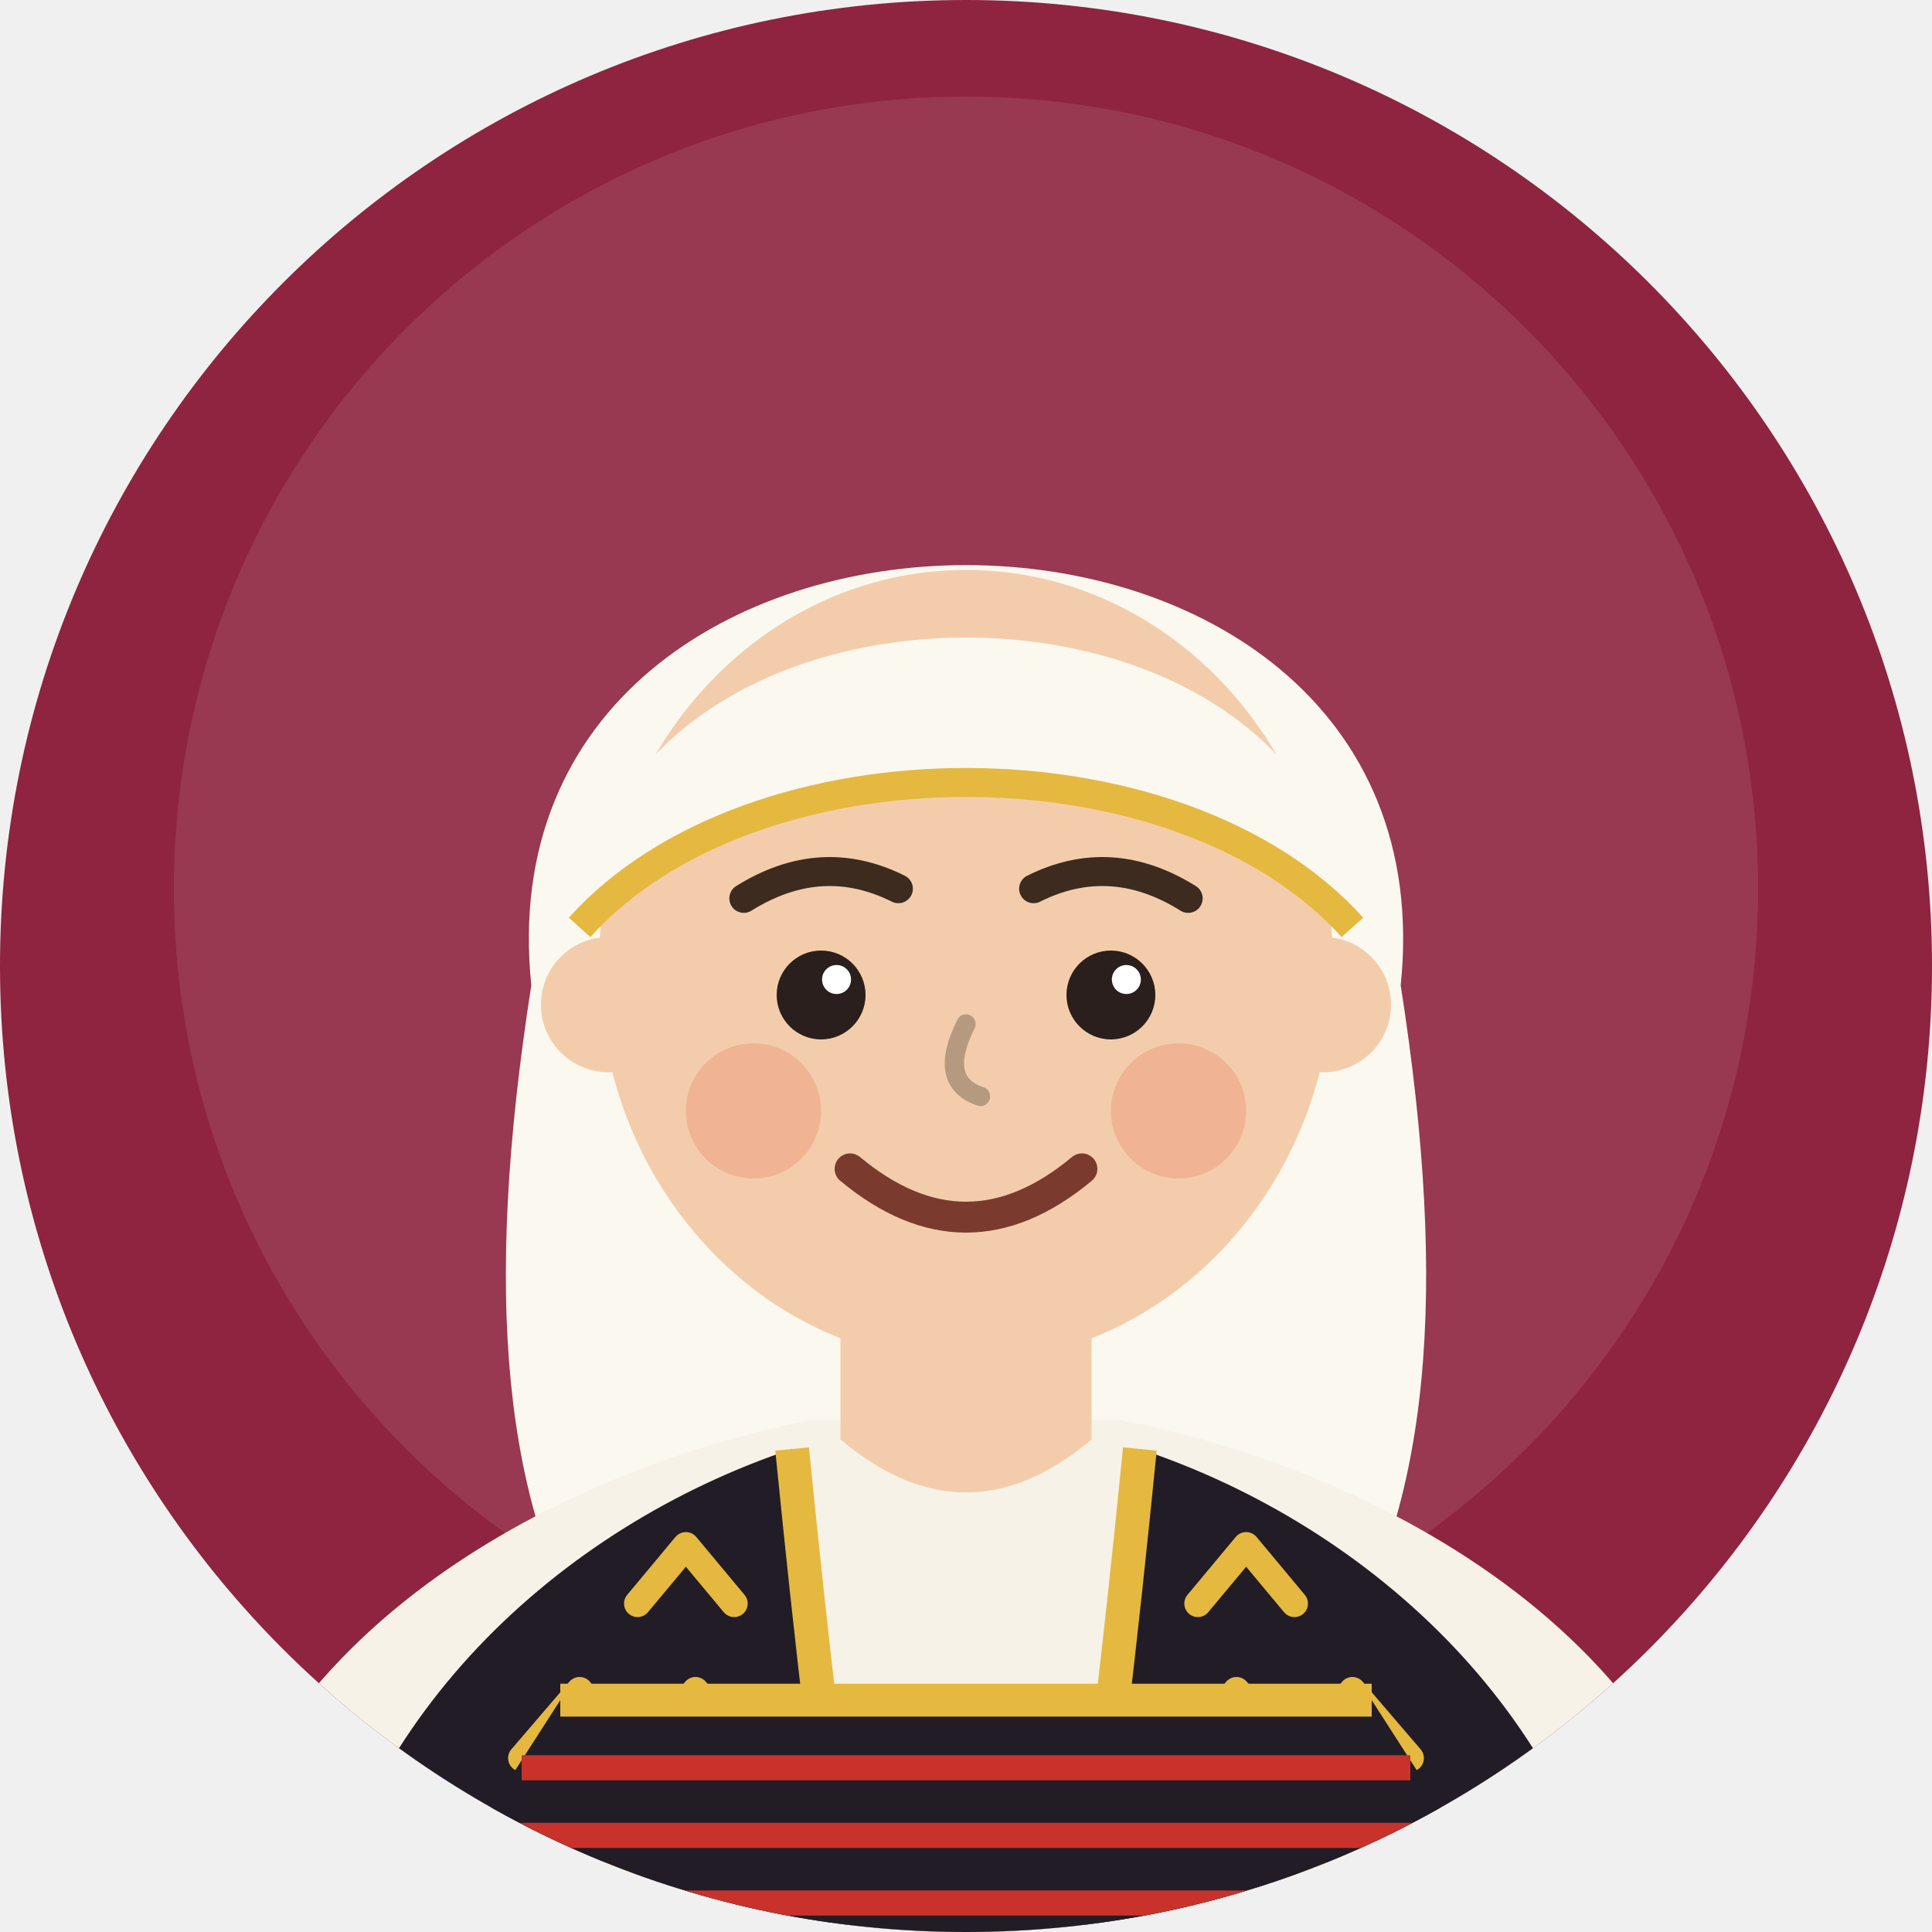
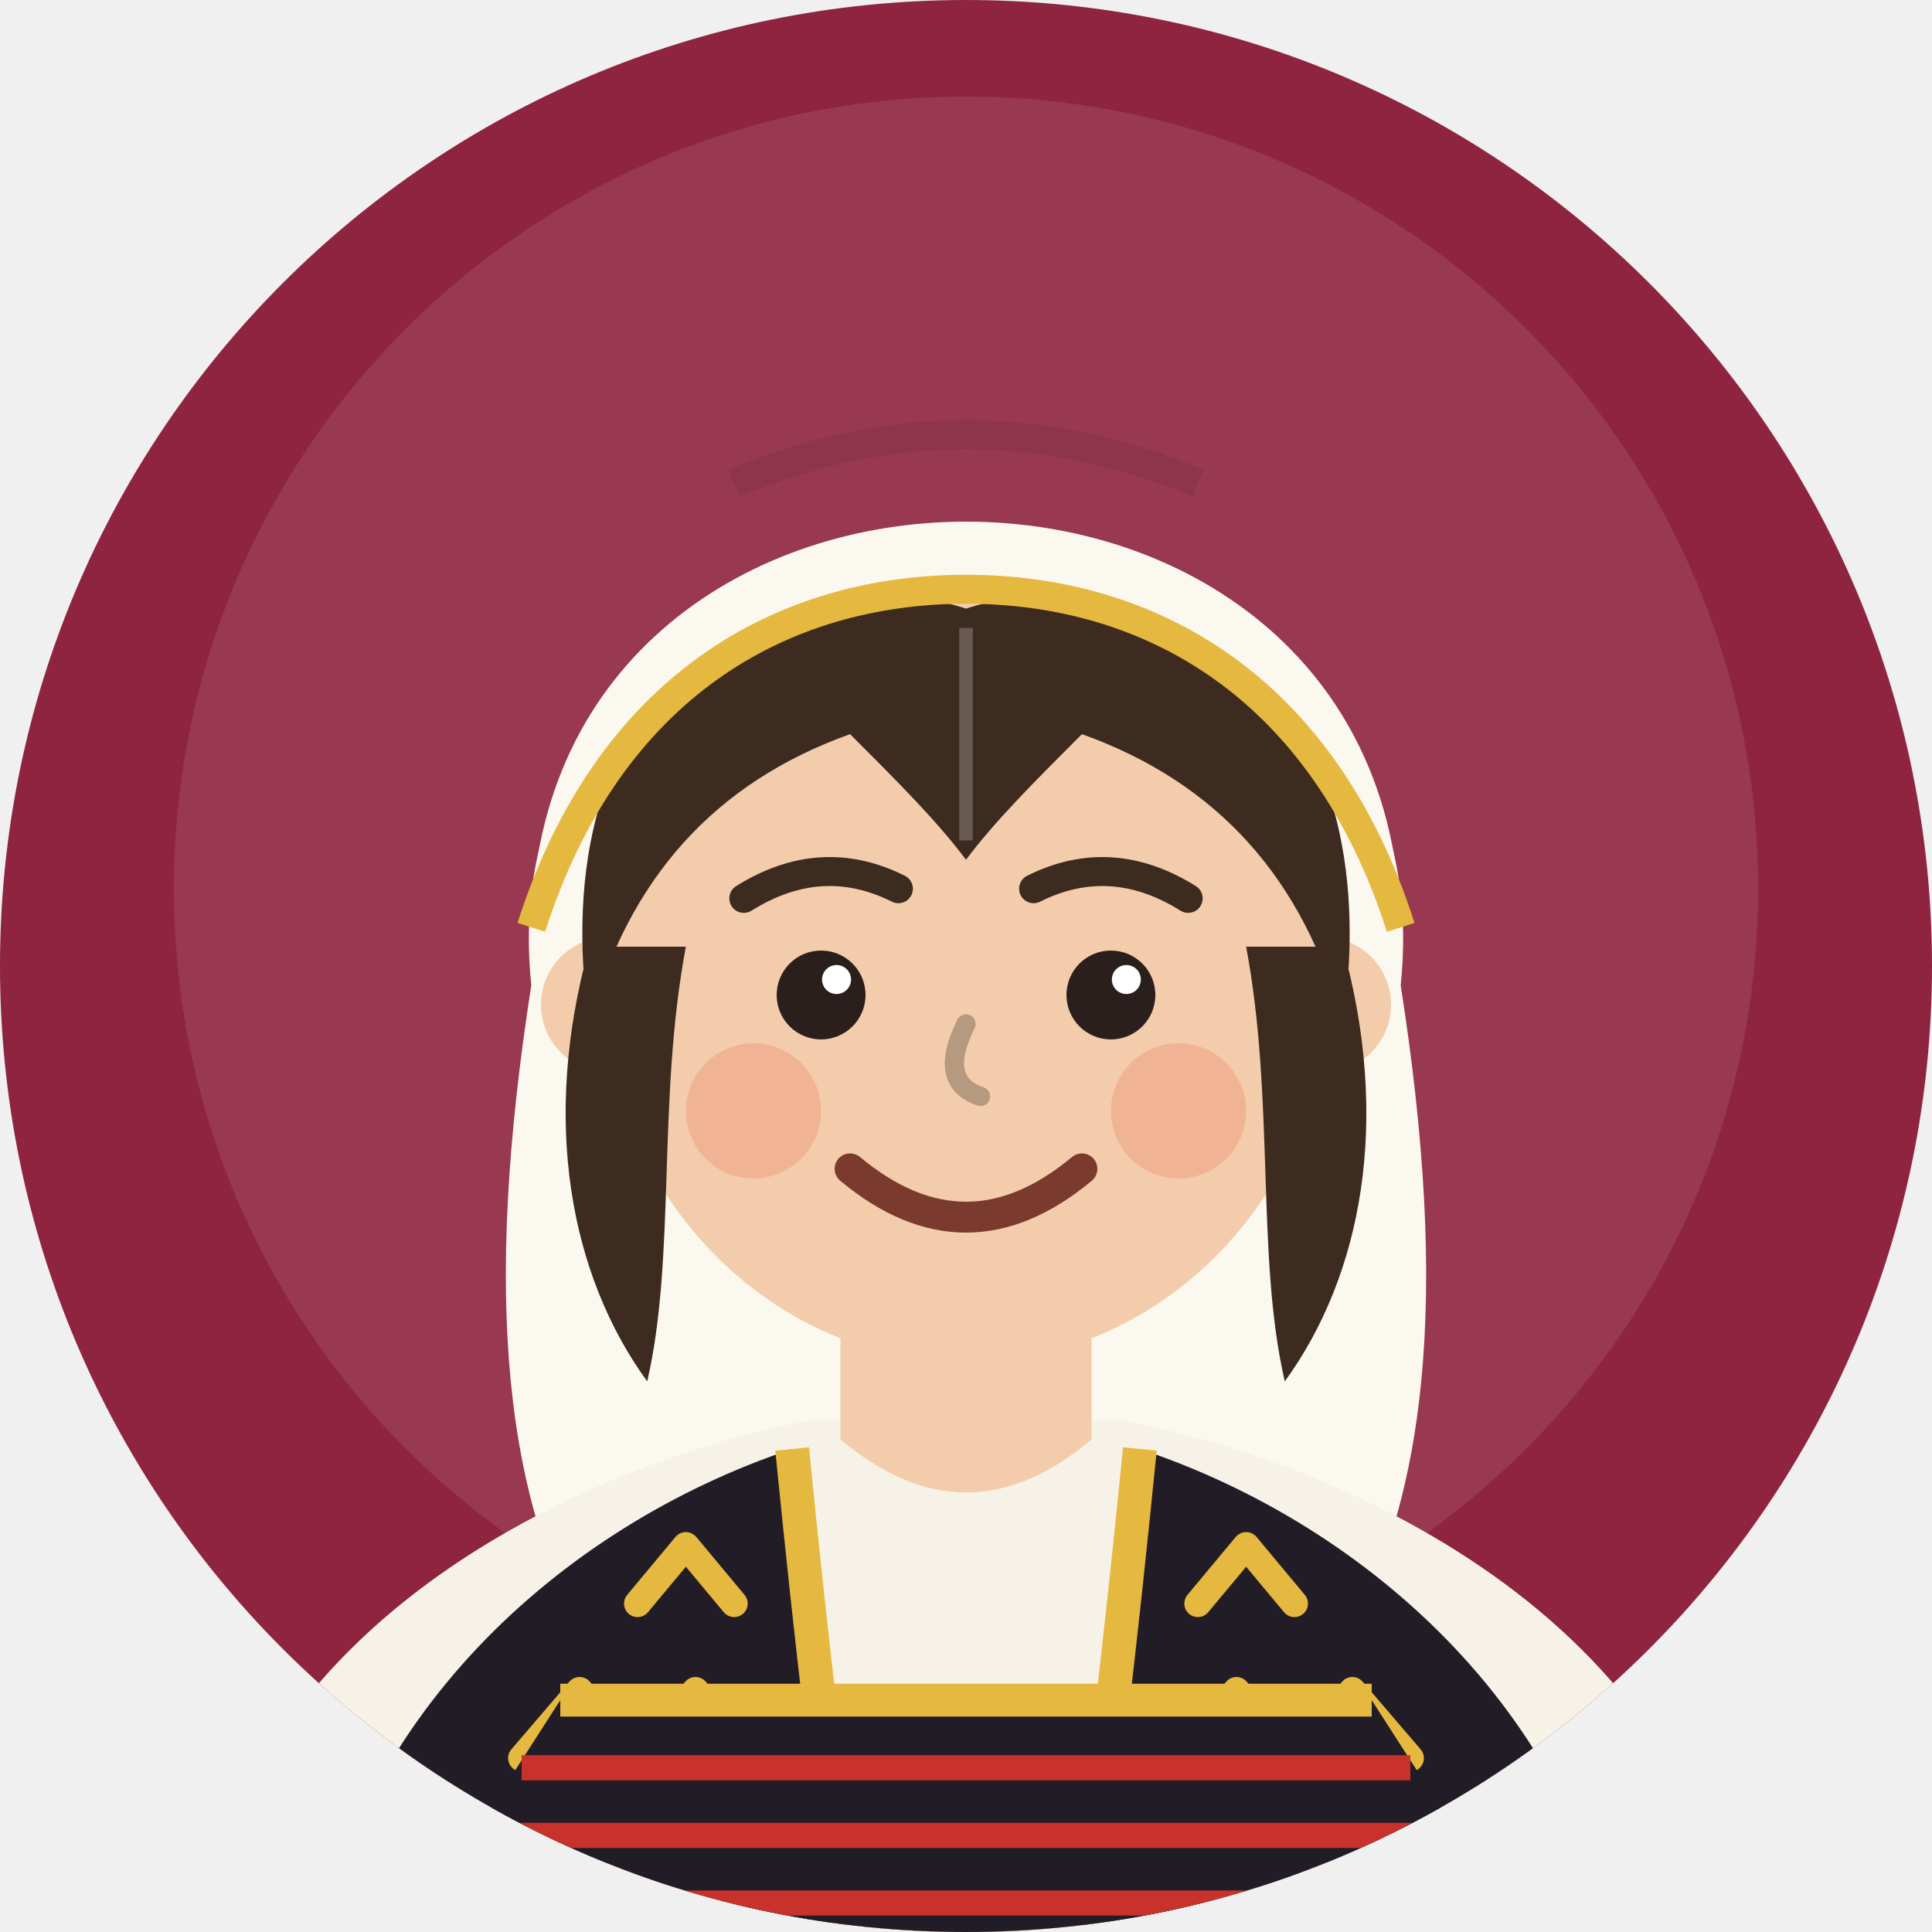
<svg xmlns="http://www.w3.org/2000/svg" viewBox="0 0 200 200">
  <defs>
    <clipPath id="c">
      <circle cx="100" cy="100" r="100" />
    </clipPath>
  </defs>
  <g clip-path="url(#c)">
    <rect width="200" height="200" fill="#8E2440" />
    <circle cx="100" cy="92" r="82" fill="#FFFFFF" opacity="0.09" />
    <path d="M55 102C49 44 151 44 145 102C150 134 148 156 138 172H62C52 156 50 134 55 102Z" fill="#FBF8F0" />
    <path d="M20 206C22 170 58 152 84 147H116C142 152 178 170 180 206Z" fill="#F7F2E7" />
    <g>
      <path d="M32 206C36 178 58 158 82 150C84 170 86 188 89 206Z" fill="#221C26" />
      <path d="M82 150C84 170 86 188 89 206" fill="none" stroke="#E5B83F" stroke-width="3.5" />
      <path d="M46 198l7-8 7 8 7-8 7 8 7-8 6 7M54 182l6-7 6 7 6-7 6 7M66 166l5-6 5 6" fill="none" stroke="#E5B83F" stroke-width="2.8" stroke-linejoin="round" stroke-linecap="round" />
    </g>
    <g transform="translate(200 0) scale(-1 1)">
      <path d="M32 206C36 178 58 158 82 150C84 170 86 188 89 206Z" fill="#221C26" />
      <path d="M82 150C84 170 86 188 89 206" fill="none" stroke="#E5B83F" stroke-width="3.5" />
      <path d="M46 198l7-8 7 8 7-8 7 8 7-8 6 7M54 182l6-7 6 7 6-7 6 7M66 166l5-6 5 6" fill="none" stroke="#E5B83F" stroke-width="2.8" stroke-linejoin="round" stroke-linecap="round" />
    </g>
    <path d="M58 176H142L160 204H40Z" fill="#221C26" />
    <path d="M54 183H146M49 190H151M44 197H156" stroke="#C8322B" stroke-width="2.6" />
    <path d="M58 176H142" stroke="#E5B83F" stroke-width="3.4" />
    <path d="M87 124V149Q100 160 113 149V124Z" fill="#F3CDAB" />
    <path d="M87 132Q100 144 113 132V124H87Z" fill="#000000" opacity="0.10" />
    <circle cx="63" cy="104" r="7" fill="#F3CDAB" />
    <circle cx="137" cy="104" r="7" fill="#F3CDAB" />
    <ellipse cx="100" cy="100" rx="38" ry="41" fill="#F3CDAB" />
    <circle cx="78" cy="115" r="7" fill="#E8735A" opacity="0.28" />
    <circle cx="122" cy="115" r="7" fill="#E8735A" opacity="0.28" />
    <circle cx="85" cy="103" r="4.6" fill="#2A1F1C" />
    <circle cx="115" cy="103" r="4.6" fill="#2A1F1C" />
    <circle cx="86.6" cy="101.4" r="1.5" fill="#FFFFFF" />
    <circle cx="116.6" cy="101.4" r="1.5" fill="#FFFFFF" />
    <path d="M77 93Q85 88 93 92M107 92Q115 88 123 93" fill="none" stroke="#3D2B20" stroke-width="3" stroke-linecap="round" />
    <path d="M100 106q-3 6 1.5 7.5" fill="none" stroke="#000000" stroke-opacity="0.25" stroke-width="2" stroke-linecap="round" />
    <path d="M88 121Q100 131 112 121" fill="none" stroke="#7A3B2E" stroke-width="3.2" stroke-linecap="round" />
-     <path d="M70 86Q100 74 130 86Q118 80 100 80T70 86Z" fill="#3D2B20" />
-     <path d="M60 96C63 56 137 56 140 96C122 76 78 76 60 96Z" fill="#FBF8F0" />
-     <path d="M60 96C78 76 122 76 140 96" fill="none" stroke="#E5B83F" stroke-width="3" />
+     <path d="M61 106C56 72 78 56 100 63C122 56 144 72 139 106C135 91 126 81 112 76C107 81 103 85 100 89C97 85 93 81 88 76C74 81 65 91 61 106Z" fill="#3D2B20" />
+     <path d="M61 98C56 116 59 132 67 143C70 130 68 114 71 98Z" fill="#3D2B20" />
+     <path d="M139 98C144 116 141 132 133 143C130 130 132 114 129 98Z" fill="#3D2B20" />
+     <path d="M100 65V87" stroke="#FFFFFF" stroke-opacity="0.22" stroke-width="1.4" />
+     <path d="M55 96C56 40 144 40 145 96C137 71 119 61 100 61C81 61 63 71 55 96Z" fill="#FBF8F0" />
+     <path d="M55 96C63 71 81 61 100 61C119 61 137 71 145 96" fill="none" stroke="#E5B83F" stroke-width="3" />
+     <path d="M76 50Q100 40 124 50" fill="none" stroke="#000000" stroke-opacity="0.07" stroke-width="3" />
  </g>
</svg>
